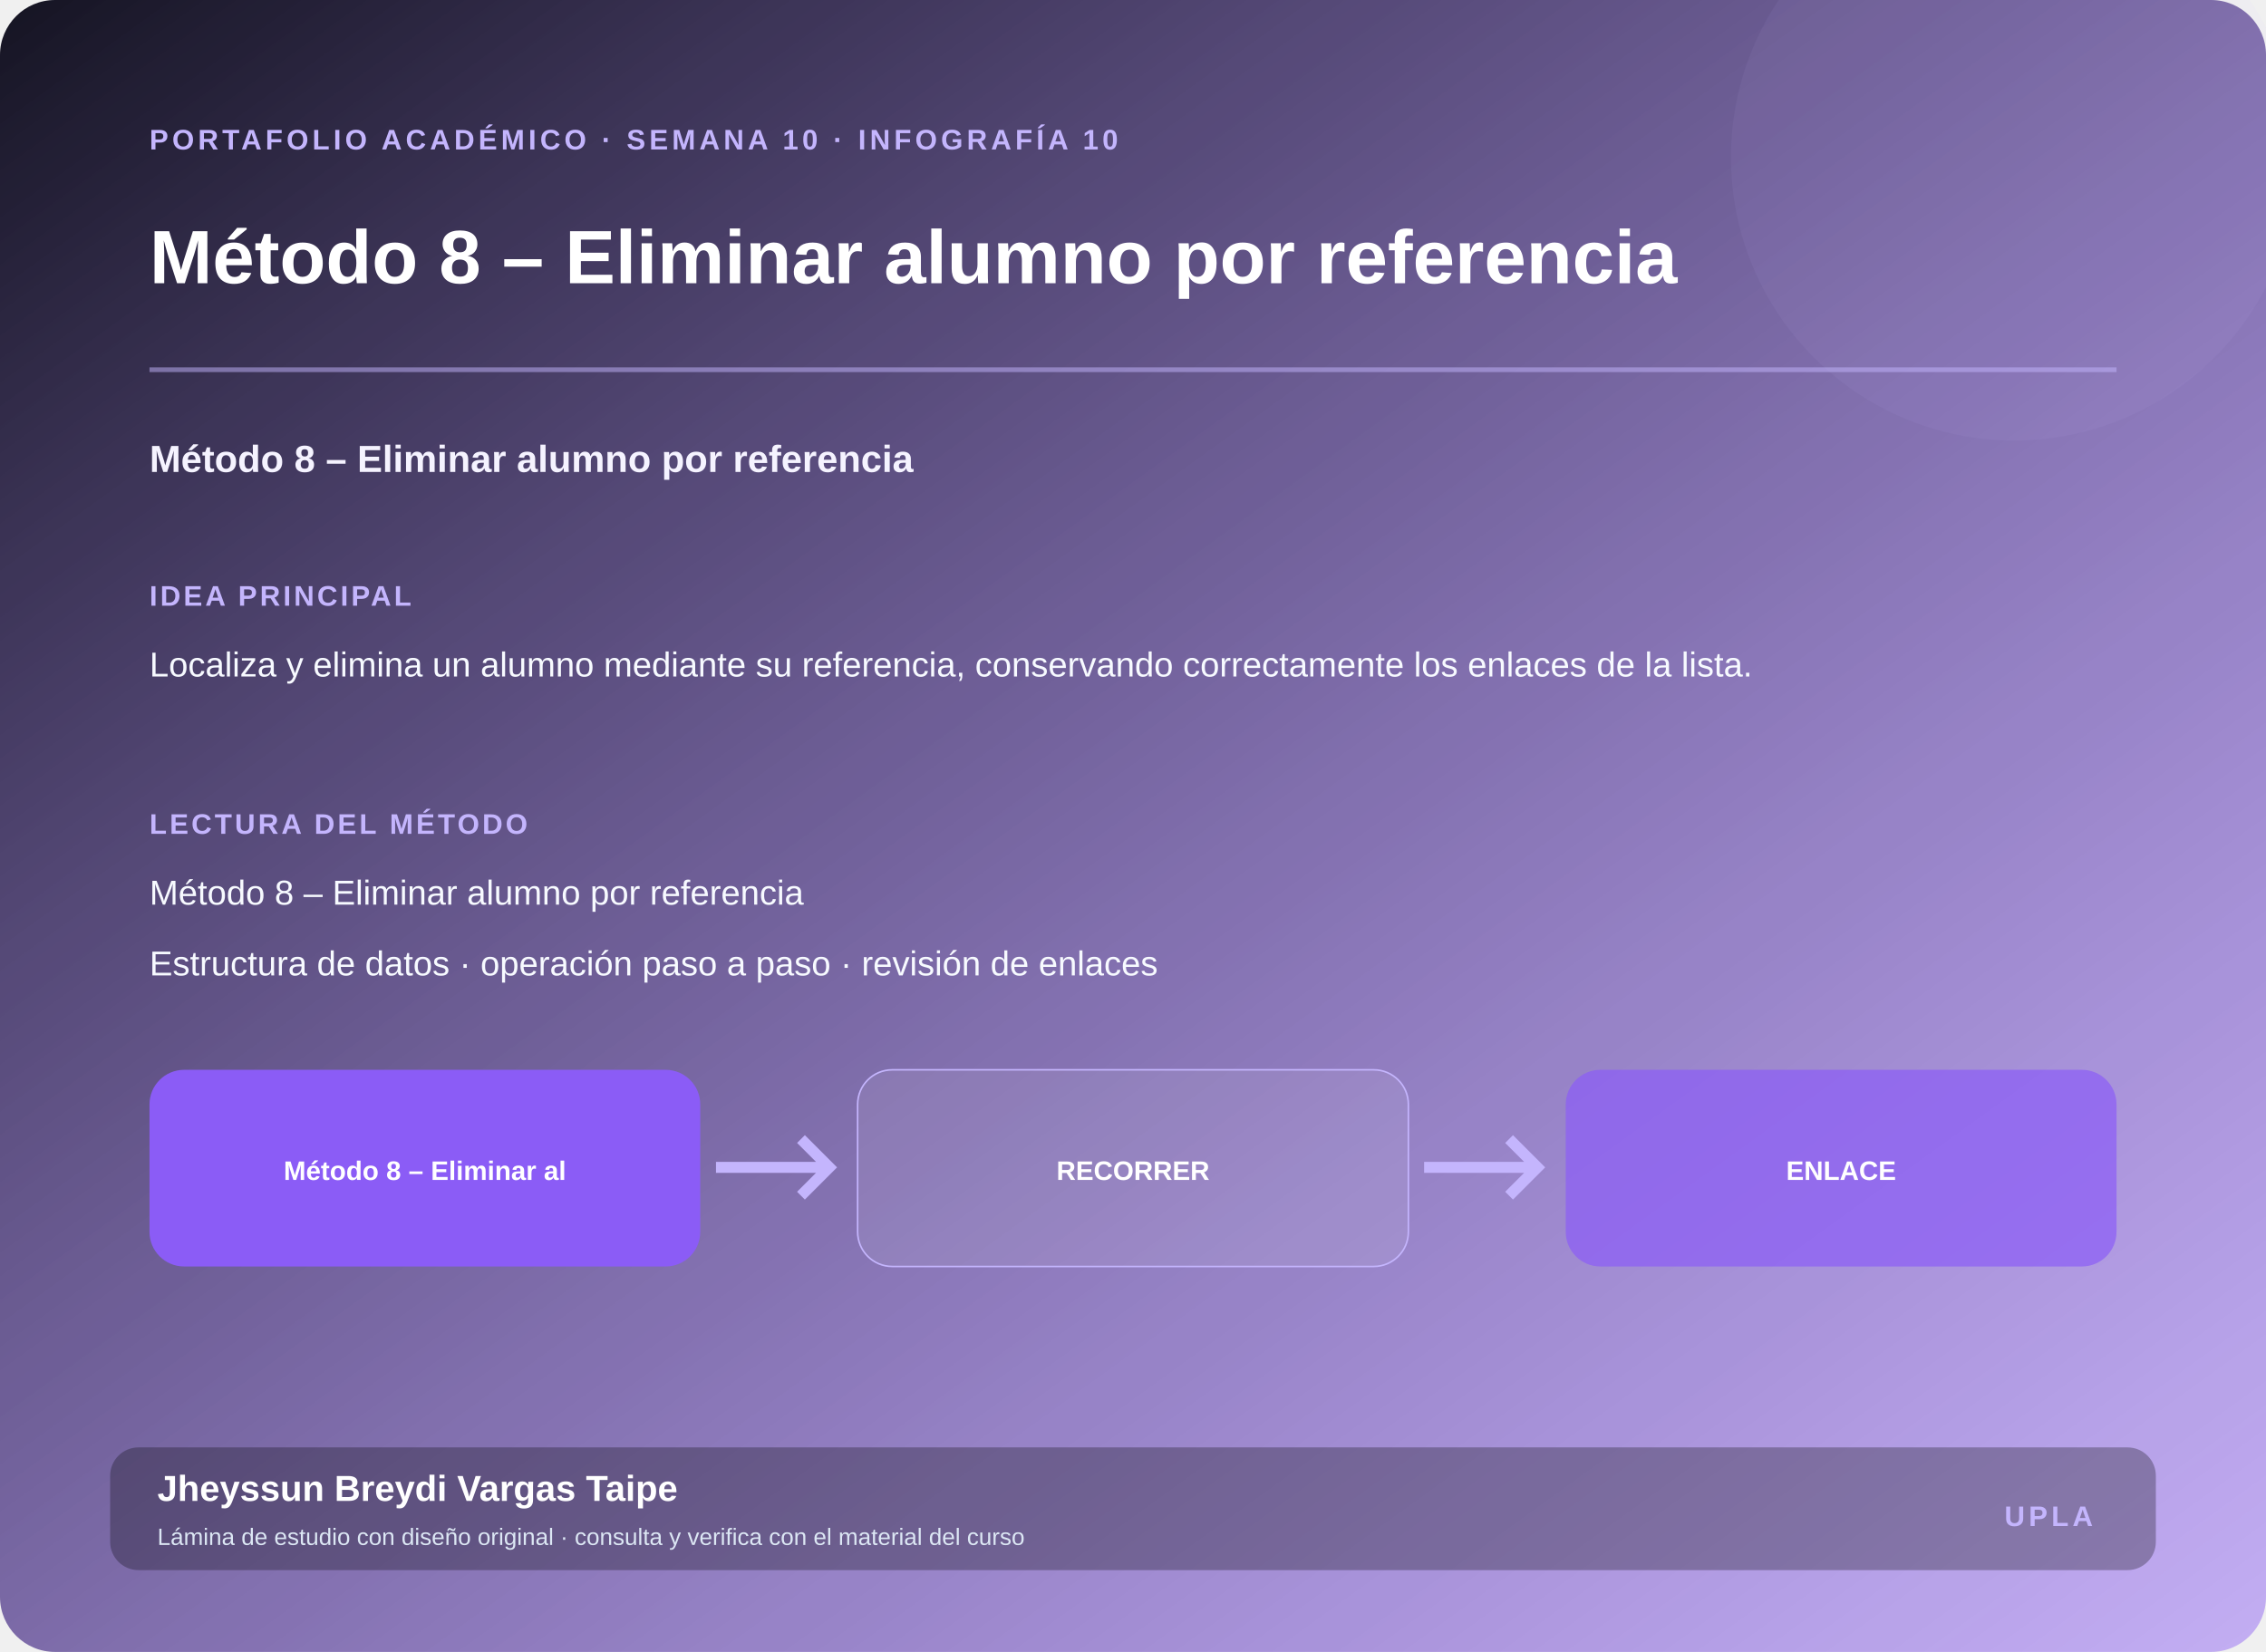
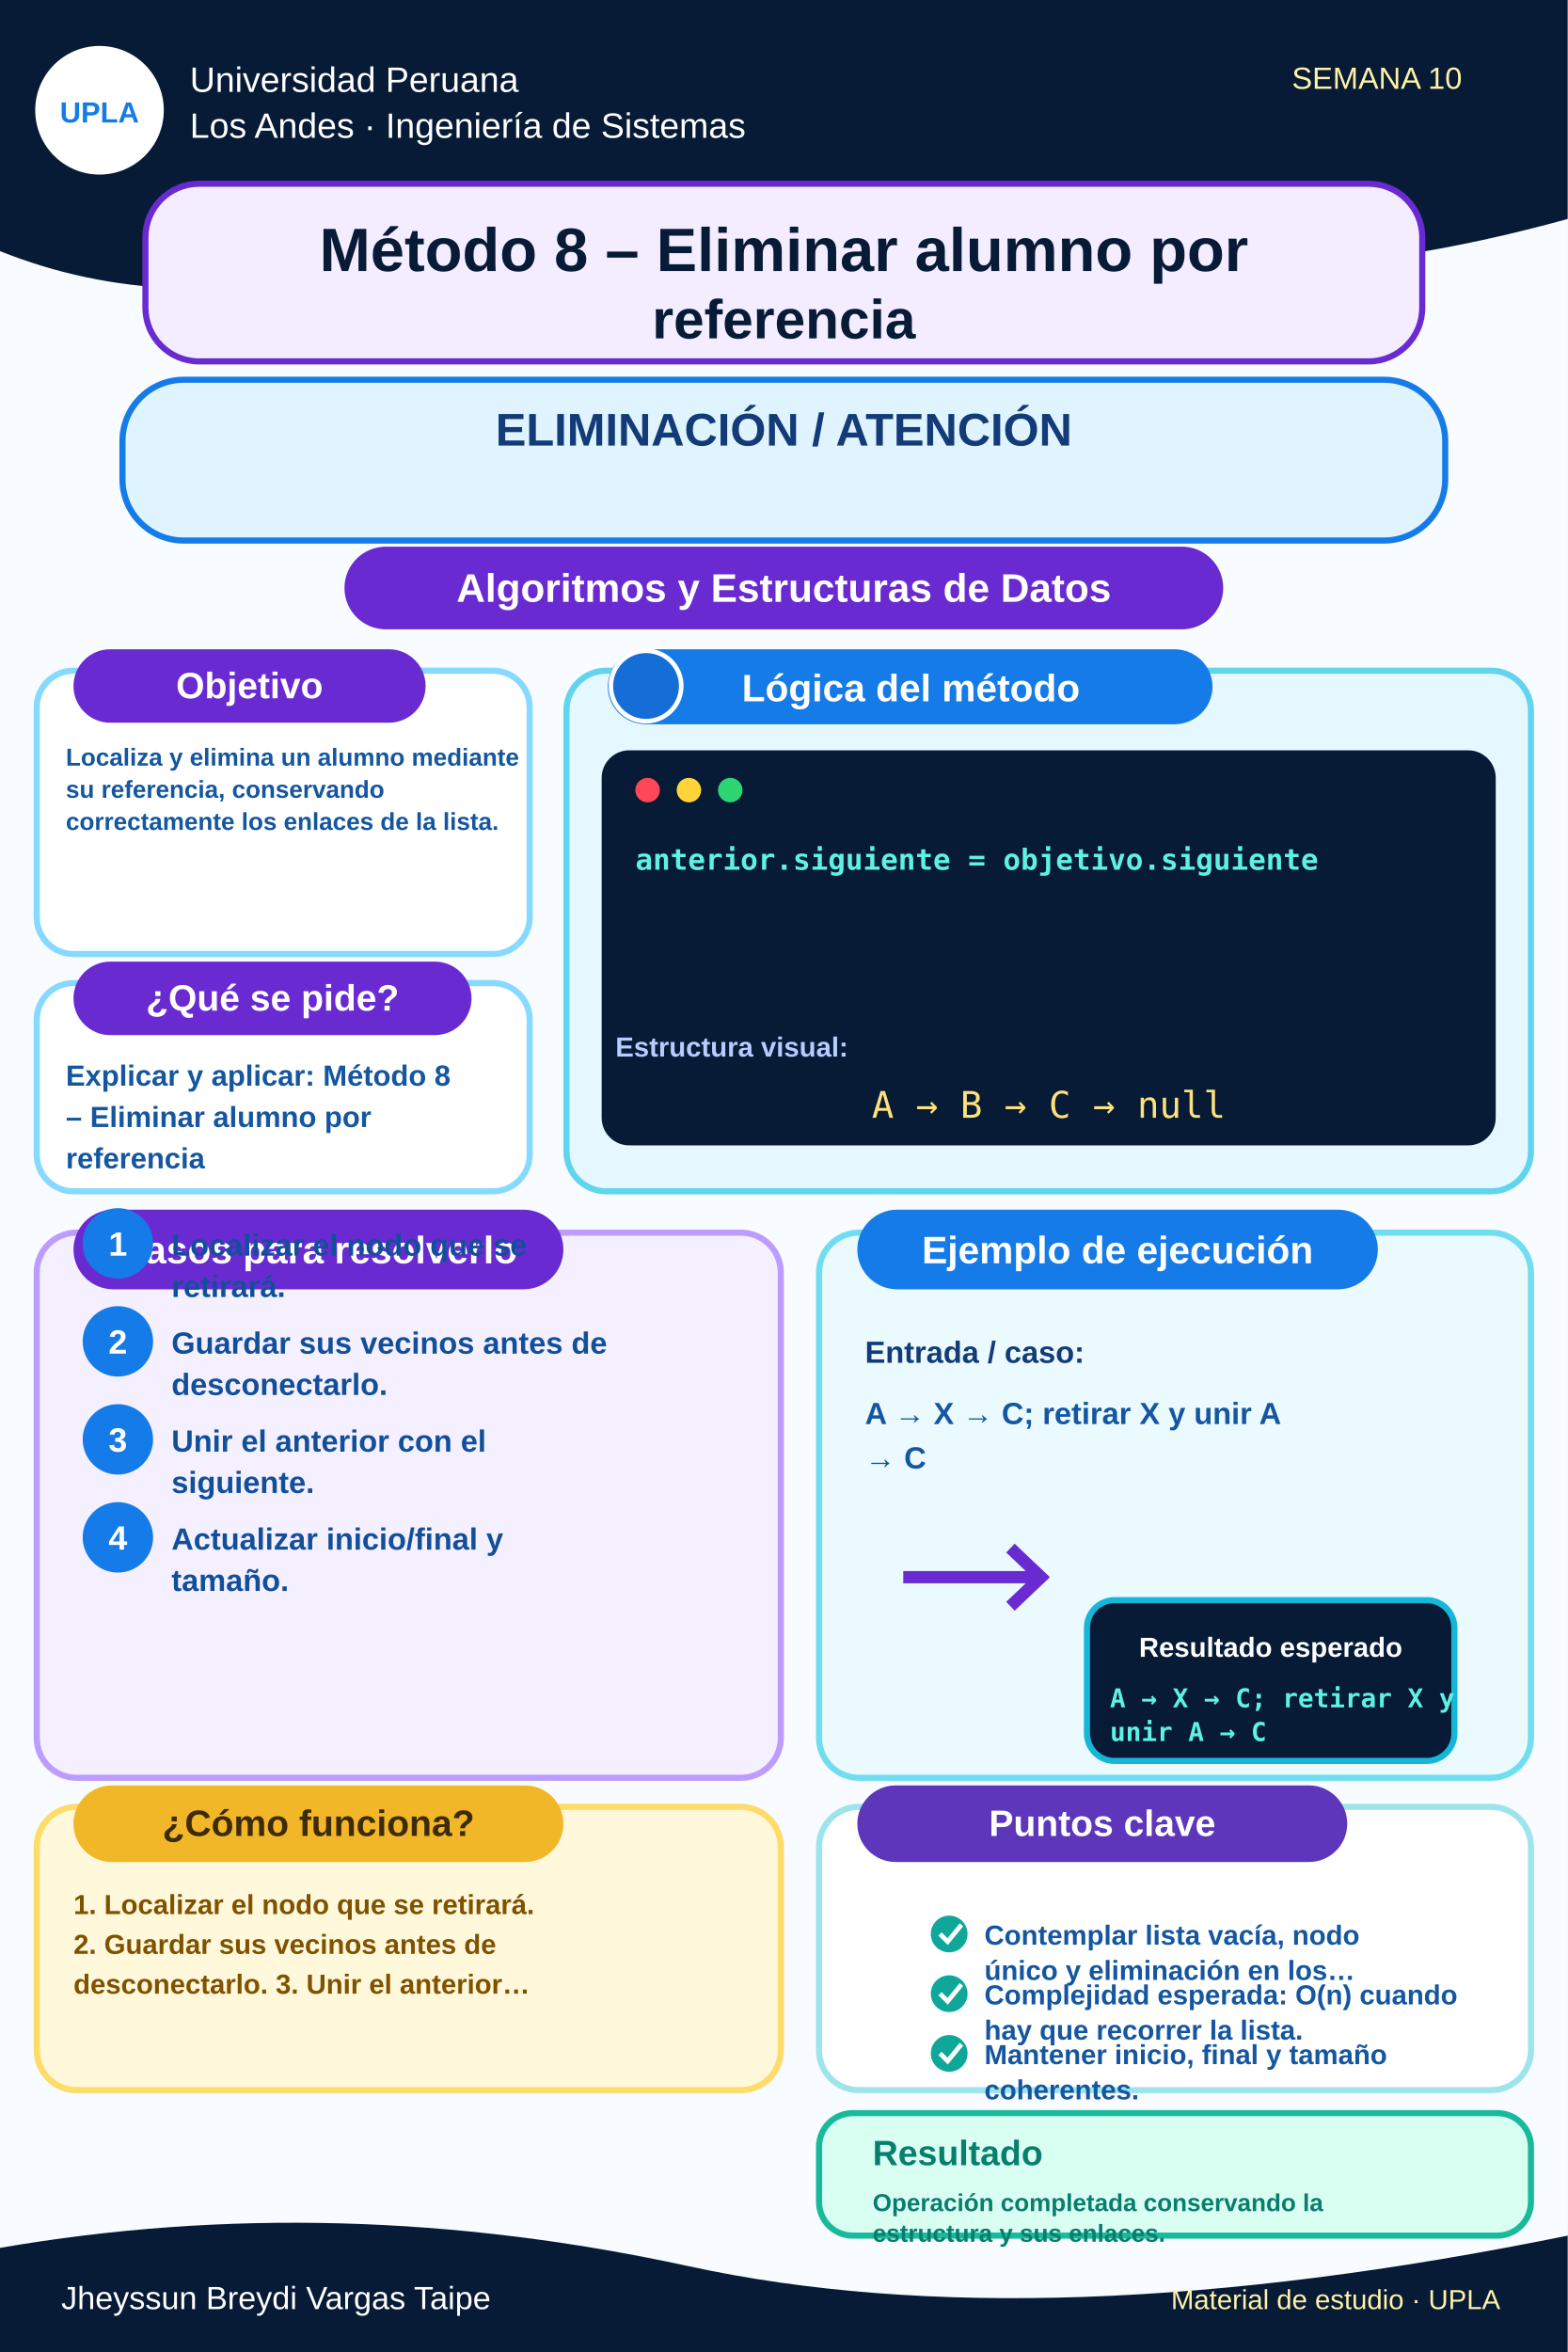
- <svg xmlns="http://www.w3.org/2000/svg" viewBox="0 0 1440 1050" role="img" aria-labelledby="t d">
-   <defs>
-     <linearGradient id="g" x1="0" y1="0" x2="1" y2="1">
-       <stop stop-color="#141321" />
-       <stop offset="1" stop-color="#8b5cf6" stop-opacity=".45" />
-     </linearGradient>
-   </defs>
-   <rect width="1440" height="1050" rx="35" fill="url(#g)" />
-   <circle cx="1280" cy="100" r="180" fill="#c4b5fd" opacity=".06" />
-   <text x="95" y="95" class="kicker">PORTAFOLIO ACADÉMICO · SEMANA 10 · INFOGRAFÍA 10</text>
-   <text x="95" y="180" class="title">Método 8 – Eliminar alumno por referencia</text>
-   <path d="M95 235H1345" stroke="#c4b5fd" opacity=".5" stroke-width="3" />
-   <text x="95" y="300" class="subtitle">Método 8 – Eliminar alumno por referencia</text>
-   <text x="95" y="385" class="label">IDEA PRINCIPAL</text>
-   <text x="95" y="430" class="body">Localiza y elimina un alumno mediante su referencia, conservando correctamente los enlaces de la lista.</text>
-   <text x="95" y="530" class="label">LECTURA DEL MÉTODO</text>
-   <text x="95" y="575" class="body">Método 8 – Eliminar alumno por referencia</text>
-   <text x="95" y="620" class="body">Estructura de datos · operación paso a paso · revisión de enlaces</text>
-   <rect x="95" y="680" width="350" height="125" rx="22" fill="#8b5cf6" />
-   <rect x="545" y="680" width="350" height="125" rx="22" fill="#fff" fill-opacity=".08" stroke="#c4b5fd" />
-   <rect x="995" y="680" width="350" height="125" rx="22" fill="#8b5cf6" opacity=".7" />
-   <text x="270" y="750" class="node">Método 8 – Eliminar al</text>
-   <text x="720" y="750" class="node">RECORRER</text>
-   <text x="1170" y="750" class="node">ENLACE</text>
-   <path d="M455 742h72m-18-18 18 18-18 18M905 742h72m-18-18 18 18-18 18" stroke="#c4b5fd" stroke-width="7" fill="none" />
-   <rect x="70" y="920" width="1300" height="78" rx="18" fill="#000" opacity=".28" />
-   <text x="100" y="954" class="foot">Jheyssun Breydi Vargas Taipe</text>
-   <text x="100" y="982" class="note">Lámina de estudio con diseño original · consulta y verifica con el material del curso</text>
-   <text x="1330" y="970" class="kicker" text-anchor="end">UPLA</text>
-   <style>.kicker{font:700 18px 'Segoe UI',Arial;letter-spacing:2.4px;fill:#c4b5fd}.title{font:800 48px 'Segoe UI',Arial;fill:#fff}.subtitle{font:700 24px 'Segoe UI',Arial;fill:#f5f3ff}.label{font:800 18px 'Segoe UI',Arial;letter-spacing:1.8px;fill:#c4b5fd}.body{font:500 22px 'Segoe UI',Arial;fill:#f7faff}.small{font:700 18px 'Segoe UI',Arial;fill:#fff;text-anchor:middle}.node{font:700 17px 'Segoe UI',Arial;fill:#fff;text-anchor:middle}.foot{font:800 23px 'Segoe UI',Arial;fill:#fff}.note{font:500 15px 'Segoe UI',Arial;fill:#dce7f4}</style>
+ <svg xmlns="http://www.w3.org/2000/svg" viewBox="0 0 1024 1536" role="img" aria-labelledby="t d">
+   <rect width="1024" height="1536" fill="#f8fbff" />
+   <path d="M0 0H1024V143Q800 205 620 151T240 173Q110 208 0 164Z" fill="#071b36" />
+   <circle cx="65" cy="72" r="42" fill="#fff" />
+   <text x="65" y="80" text-anchor="middle" font-family="Arial" font-size="19" font-weight="900" fill="#157be8">UPLA</text>
+   <text x="124" y="60" font-family="Trebuchet MS,Arial" font-size="23" fill="white">Universidad Peruana</text>
+   <text x="124" y="90" font-family="Trebuchet MS,Arial" font-size="23" fill="white">Los Andes · Ingeniería de Sistemas</text>
+   <text x="955" y="58" text-anchor="end" font-family="Trebuchet MS,Arial" font-size="20" fill="#fff2a8">SEMANA 10</text>
+   <rect x="95" y="120" width="834" height="116" rx="35" fill="#f4ecff" stroke="#692bd1" stroke-width="4" />
+   <text x="512" y="177" text-anchor="middle" font-family="Trebuchet MS,Comic Sans MS,Arial" font-size="40" font-weight="900" fill="#071b36">Método 8 – Eliminar alumno por</text>
+   <text x="512" y="221" text-anchor="middle" font-family="Trebuchet MS,Comic Sans MS,Arial" font-size="36" font-weight="900" fill="#071b36">referencia</text>
+   <rect x="80" y="248" width="864" height="105" rx="40" fill="#dff4ff" stroke="#157be8" stroke-width="4" />
+   <text x="512" y="291" text-anchor="middle" font-family="Trebuchet MS,Comic Sans MS,Arial" font-size="30" font-weight="900" fill="#123b78">
+     <tspan x="512" dy="0">ELIMINACIÓN / ATENCIÓN</tspan>
+   </text>
+   <rect x="225" y="357" width="574" height="54" rx="27" fill="#692bd1" />
+   <text x="512" y="393" text-anchor="middle" font-family="Trebuchet MS,Arial" font-size="26" font-weight="800" fill="white">Algoritmos y Estructuras de Datos</text>
+   <rect x="24" y="438" width="322" height="185" rx="24" fill="white" stroke="#86d9ff" stroke-width="4" />
+   <rect x="48" y="424" width="230" height="48" rx="24" fill="#692bd1" />
+   <text x="163" y="456" text-anchor="middle" font-family="Trebuchet MS,Arial" font-size="24" font-weight="900" fill="white">Objetivo</text>
+   <text x="43" y="500" font-family="Trebuchet MS,Comic Sans MS,Arial" font-size="16" font-weight="600" fill="#1456a0">
+     <tspan x="43" dy="0">Localiza y elimina un alumno mediante</tspan>
+     <tspan x="43" dy="21">su referencia, conservando</tspan>
+     <tspan x="43" dy="21">correctamente los enlaces de la lista.</tspan>
+   </text>
+   <rect x="24" y="642" width="322" height="136" rx="24" fill="white" stroke="#86d9ff" stroke-width="4" />
+   <rect x="48" y="628" width="260" height="48" rx="24" fill="#692bd1" />
+   <text x="178" y="660" text-anchor="middle" font-family="Trebuchet MS,Arial" font-size="24" font-weight="900" fill="white">¿Qué se pide?</text>
+   <text x="43" y="709" font-family="'Trebuchet MS','Comic Sans MS',Arial" font-size="19" font-weight="600" fill="#1456a0">
+     <tspan x="43" dy="0">Explicar y aplicar: Método 8</tspan>
+     <tspan x="43" dy="27">– Eliminar alumno por</tspan>
+     <tspan x="43" dy="27">referencia</tspan>
+   </text>
+   <rect x="370" y="438" width="630" height="340" rx="26" fill="#e6f8ff" stroke="#61d4ee" stroke-width="4" />
+   <rect x="397" y="424" width="395" height="49" rx="25" fill="#157be8" />
+   <circle cx="422" cy="448" r="23" fill="#146ed6" stroke="white" stroke-width="3" />
+   <text x="595" y="458" text-anchor="middle" font-family="Trebuchet MS,Arial" font-size="25" font-weight="900" fill="white">Lógica del método</text>
+   <rect x="393" y="490" width="584" height="258" rx="18" fill="#071b36" />
+   <circle cx="423" cy="516" r="8" fill="#ff4757" />
+   <circle cx="450" cy="516" r="8" fill="#ffd43b" />
+   <circle cx="477" cy="516" r="8" fill="#2ed573" />
+   <text x="415" y="568" font-family="Consolas,monospace" font-size="19" font-weight="700" fill="#5ef1e4">
+     <tspan x="415" dy="0">anterior.siguiente = objetivo.siguiente</tspan>
+   </text>
+   <text x="402" y="690" font-family="'Trebuchet MS','Comic Sans MS',Arial" font-size="18" font-weight="700" fill="#b7ccff">
+     <tspan x="402" dy="0">Estructura visual:</tspan>
+   </text>
+   <text x="685" y="730" text-anchor="middle" font-family="Consolas,monospace" font-size="24" fill="#ffe17c">A → B → C → null</text>
+   <rect x="24" y="805" width="486" height="356" rx="26" fill="#f5f0ff" stroke="#bd9cff" stroke-width="4" />
+   <rect x="48" y="790" width="320" height="52" rx="26" fill="#692bd1" />
+   <text x="208" y="825" text-anchor="middle" font-family="Trebuchet MS,Arial" font-size="25" font-weight="900" fill="white">Pasos para resolverlo</text>
+   <circle cx="77" cy="812" r="23" fill="#157be8" />
+   <text x="77" y="820" text-anchor="middle" font-family="Arial" font-size="22" font-weight="900" fill="white">1</text>
+   <text x="112" y="820" font-family="'Trebuchet MS','Comic Sans MS',Arial" font-size="20" font-weight="600" fill="#124f9b">
+     <tspan x="112" dy="0">Localizar el nodo que se</tspan>
+     <tspan x="112" dy="27">retirará.</tspan>
+   </text>
+   <circle cx="77" cy="876" r="23" fill="#157be8" />
+   <text x="77" y="884" text-anchor="middle" font-family="Arial" font-size="22" font-weight="900" fill="white">2</text>
+   <text x="112" y="884" font-family="'Trebuchet MS','Comic Sans MS',Arial" font-size="20" font-weight="600" fill="#124f9b">
+     <tspan x="112" dy="0">Guardar sus vecinos antes de</tspan>
+     <tspan x="112" dy="27">desconectarlo.</tspan>
+   </text>
+   <circle cx="77" cy="940" r="23" fill="#157be8" />
+   <text x="77" y="948" text-anchor="middle" font-family="Arial" font-size="22" font-weight="900" fill="white">3</text>
+   <text x="112" y="948" font-family="'Trebuchet MS','Comic Sans MS',Arial" font-size="20" font-weight="600" fill="#124f9b">
+     <tspan x="112" dy="0">Unir el anterior con el</tspan>
+     <tspan x="112" dy="27">siguiente.</tspan>
+   </text>
+   <circle cx="77" cy="1004" r="23" fill="#157be8" />
+   <text x="77" y="1012" text-anchor="middle" font-family="Arial" font-size="22" font-weight="900" fill="white">4</text>
+   <text x="112" y="1012" font-family="'Trebuchet MS','Comic Sans MS',Arial" font-size="20" font-weight="600" fill="#124f9b">
+     <tspan x="112" dy="0">Actualizar inicio/final y</tspan>
+     <tspan x="112" dy="27">tamaño.</tspan>
+   </text>
+   <rect x="535" y="805" width="465" height="356" rx="26" fill="#eafaff" stroke="#70ddf0" stroke-width="4" />
+   <rect x="560" y="790" width="340" height="52" rx="26" fill="#157be8" />
+   <text x="730" y="825" text-anchor="middle" font-family="Trebuchet MS,Arial" font-size="25" font-weight="900" fill="white">Ejemplo de ejecución</text>
+   <text x="565" y="890" font-family="Trebuchet MS,Arial" font-size="20" font-weight="800" fill="#123b78">Entrada / caso:</text>
+   <text x="565" y="930" font-family="'Trebuchet MS','Comic Sans MS',Arial" font-size="20" font-weight="700" fill="#1456a0">
+     <tspan x="565" dy="0">A → X → C; retirar X y unir A</tspan>
+     <tspan x="565" dy="29">→ C</tspan>
+   </text>
+   <path d="M590 1030h90m-20-19 20 19-20 19" stroke="#692bd1" stroke-width="8" fill="none" />
+   <rect x="710" y="1045" width="240" height="105" rx="18" fill="#071b36" stroke="#16b6d9" stroke-width="4" />
+   <text x="830" y="1082" text-anchor="middle" font-family="Trebuchet MS,Arial" font-size="18" font-weight="800" fill="white">Resultado esperado</text>
+   <text x="725" y="1115" font-family="Consolas,monospace" font-size="17" font-weight="600" fill="#5ef1e4">
+     <tspan x="725" dy="0">A → X → C; retirar X y</tspan>
+     <tspan x="725" dy="22">unir A → C</tspan>
+   </text>
+   <rect x="24" y="1180" width="486" height="185" rx="26" fill="#fff8db" stroke="#ffdb68" stroke-width="4" />
+   <rect x="48" y="1166" width="320" height="50" rx="25" fill="#f2b728" />
+   <text x="208" y="1199" text-anchor="middle" font-family="Trebuchet MS,Arial" font-size="24" font-weight="900" fill="#3d2b05">¿Cómo funciona?</text>
+   <text x="48" y="1250" font-family="'Trebuchet MS','Comic Sans MS',Arial" font-size="18" font-weight="700" fill="#805200">
+     <tspan x="48" dy="0">1. Localizar el nodo que se retirará.</tspan>
+     <tspan x="48" dy="26">2. Guardar sus vecinos antes de</tspan>
+     <tspan x="48" dy="26">desconectarlo. 3. Unir el anterior…</tspan>
+   </text>
+   <rect x="535" y="1180" width="465" height="185" rx="26" fill="white" stroke="#9de4ed" stroke-width="4" />
+   <rect x="560" y="1166" width="320" height="50" rx="25" fill="#5d36bb" />
+   <text x="720" y="1199" text-anchor="middle" font-family="Trebuchet MS,Arial" font-size="24" font-weight="900" fill="white">Puntos clave</text>
+   <circle cx="620" cy="1263" r="12" fill="#10a79b" />
+   <path d="M614 1263l5 5 9-11" fill="none" stroke="white" stroke-width="3" />
+   <text x="643" y="1270" font-family="'Trebuchet MS','Comic Sans MS',Arial" font-size="18" font-weight="600" fill="#1456a0">
+     <tspan x="643" dy="0">Contemplar lista vacía, nodo</tspan>
+     <tspan x="643" dy="23">único y eliminación en los…</tspan>
+   </text>
+   <circle cx="620" cy="1302" r="12" fill="#10a79b" />
+   <path d="M614 1302l5 5 9-11" fill="none" stroke="white" stroke-width="3" />
+   <text x="643" y="1309" font-family="'Trebuchet MS','Comic Sans MS',Arial" font-size="18" font-weight="600" fill="#1456a0">
+     <tspan x="643" dy="0">Complejidad esperada: O(n) cuando</tspan>
+     <tspan x="643" dy="23">hay que recorrer la lista.</tspan>
+   </text>
+   <circle cx="620" cy="1341" r="12" fill="#10a79b" />
+   <path d="M614 1341l5 5 9-11" fill="none" stroke="white" stroke-width="3" />
+   <text x="643" y="1348" font-family="'Trebuchet MS','Comic Sans MS',Arial" font-size="18" font-weight="600" fill="#1456a0">
+     <tspan x="643" dy="0">Mantener inicio, final y tamaño</tspan>
+     <tspan x="643" dy="23">coherentes.</tspan>
+   </text>
+   <rect x="535" y="1380" width="465" height="80" rx="22" fill="#d9fff3" stroke="#19b99c" stroke-width="4" />
+   <text x="570" y="1414" font-family="Trebuchet MS,Arial" font-size="23" font-weight="900" fill="#087e6d">Resultado</text>
+   <text x="570" y="1444" font-family="'Trebuchet MS','Comic Sans MS',Arial" font-size="16" font-weight="600" fill="#087e6d">
+     <tspan x="570" dy="0">Operación completada conservando la</tspan>
+     <tspan x="570" dy="20">estructura y sus enlaces.</tspan>
+   </text>
+   <path d="M0 1468Q220 1430 450 1480T1024 1460V1536H0Z" fill="#071b36" />
+   <text x="40" y="1508" font-family="Trebuchet MS,Arial" font-size="21" fill="white">Jheyssun Breydi Vargas Taipe</text>
+   <text x="980" y="1508" text-anchor="end" font-family="Trebuchet MS,Arial" font-size="18" fill="#fff2a8">Material de estudio · UPLA</text>
</svg>
